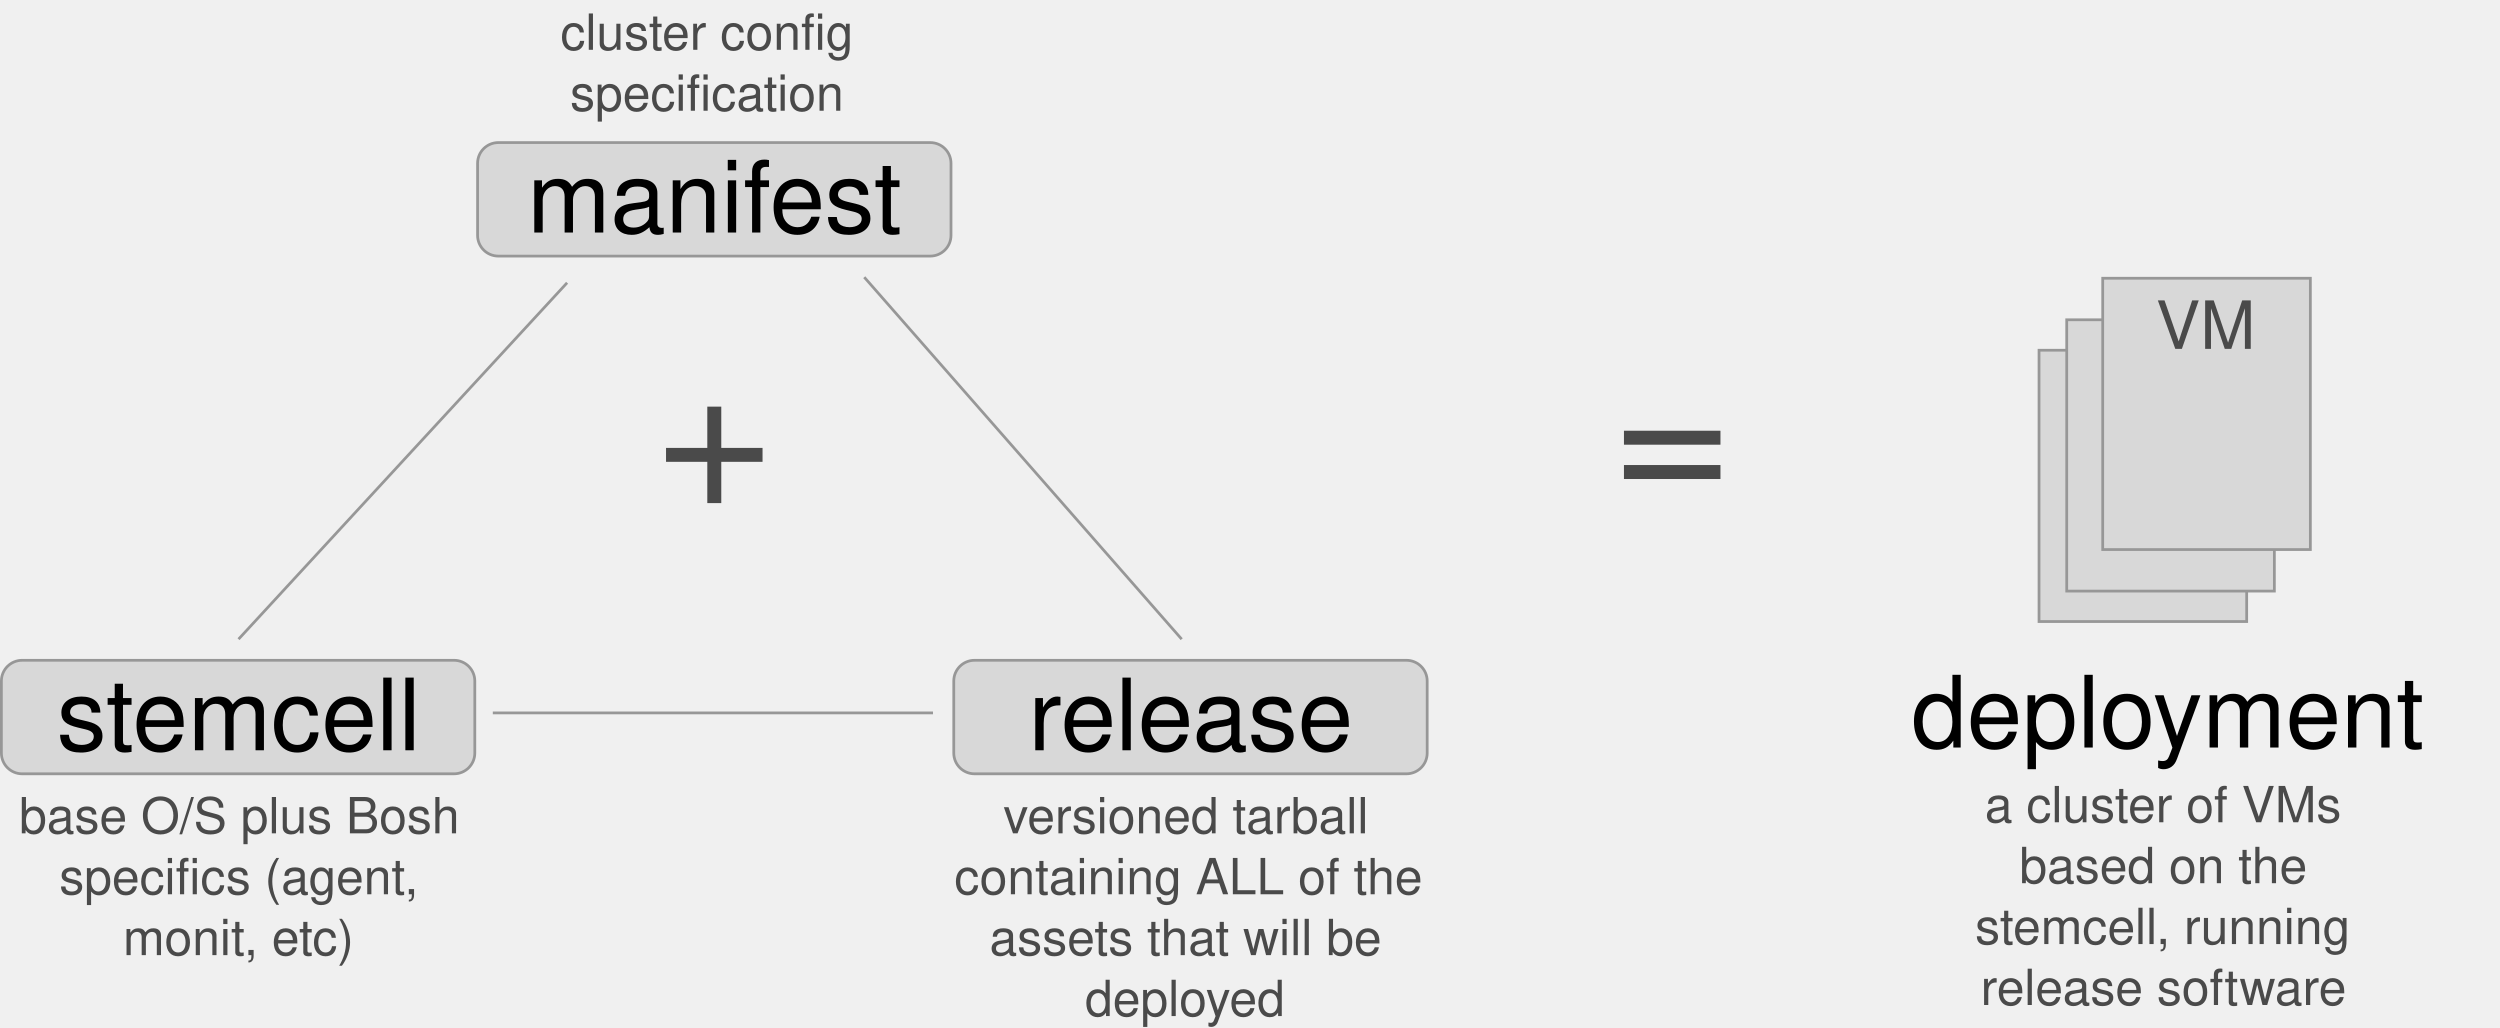
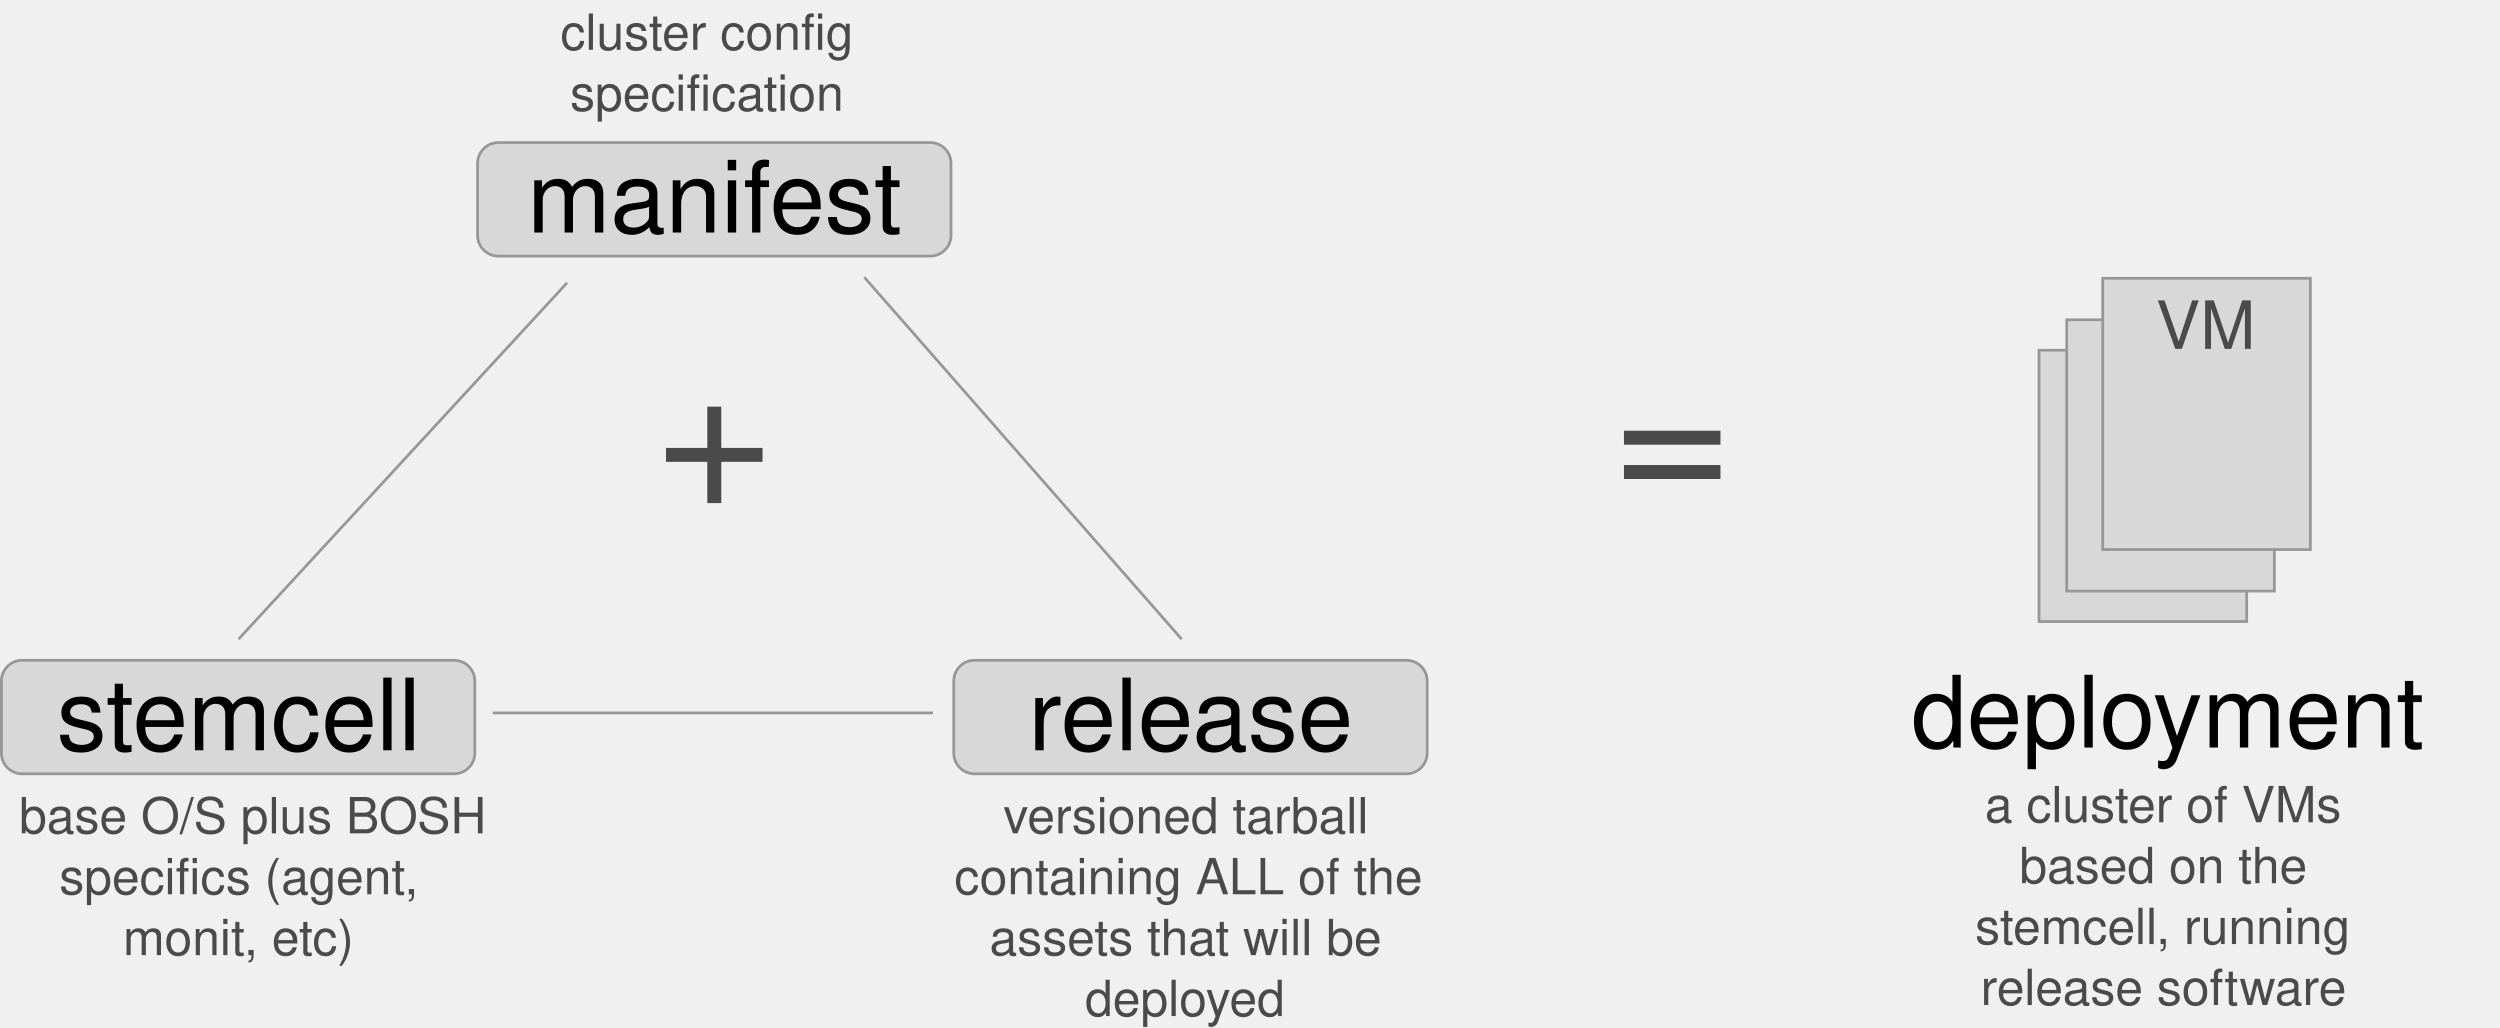
<svg xmlns="http://www.w3.org/2000/svg" xmlns:xlink="http://www.w3.org/1999/xlink" width="903px" height="371px" viewBox="0 0 903 371" version="1.1">
  <defs>
    <rect id="path-1" x="0" y="2" width="172" height="42" rx="8" />
    <mask id="mask-2" maskContentUnits="userSpaceOnUse" maskUnits="objectBoundingBox" x="0" y="0" width="172" height="42" fill="white">
      <use xlink:href="#path-1" />
    </mask>
    <rect id="path-3" x="0" y="2" width="172" height="42" rx="8" />
    <mask id="mask-4" maskContentUnits="userSpaceOnUse" maskUnits="objectBoundingBox" x="0" y="0" width="172" height="42" fill="white">
      <use xlink:href="#path-3" />
    </mask>
    <rect id="path-5" x="1" y="51" width="172" height="42" rx="8" />
    <mask id="mask-6" maskContentUnits="userSpaceOnUse" maskUnits="objectBoundingBox" x="0" y="0" width="172" height="42" fill="white">
      <use xlink:href="#path-5" />
    </mask>
    <rect id="path-7" x="0" y="0" width="76" height="99" />
    <mask id="mask-8" maskContentUnits="userSpaceOnUse" maskUnits="objectBoundingBox" x="0" y="0" width="76" height="99" fill="white">
      <use xlink:href="#path-7" />
    </mask>
    <rect id="path-9" x="0" y="0" width="76" height="99" />
    <mask id="mask-10" maskContentUnits="userSpaceOnUse" maskUnits="objectBoundingBox" x="0" y="0" width="76" height="99" fill="white">
      <use xlink:href="#path-9" />
    </mask>
    <rect id="path-11" x="0" y="0" width="76" height="99" />
    <mask id="mask-12" maskContentUnits="userSpaceOnUse" maskUnits="objectBoundingBox" x="0" y="0" width="76" height="99" fill="white">
      <use xlink:href="#path-11" />
    </mask>
  </defs>
  <g id="Page-1" stroke="none" stroke-width="1" fill="none" fill-rule="evenodd">
    <g id="stemcell" transform="translate(0, 236)">
      <use id="Rectangle-1" stroke="#979797" mask="url(#mask-2)" stroke-width="2" fill="#D8D8D8" xlink:href="#path-1" />
      <text font-family="Helvetica" font-size="36" font-weight="normal" fill="#000000">
        <tspan x="20.485" y="35">stemcell</tspan>
      </text>
      <text id="base-O/S-plus-Bosh-s" font-family="Helvetica" font-size="18" font-weight="normal" fill="#4A4A4A">
-         <tspan x="6.906" y="65">base O/S plus Bosh </tspan>
+         <tspan x="6.906" y="65">base O/S plus BOSH </tspan>
        <tspan x="21.421" y="87">specifics (agent, </tspan>
        <tspan x="44.439" y="109">monit, etc)</tspan>
      </text>
    </g>
    <g id="release" transform="translate(344, 236)">
      <use id="Rectangle-1" stroke="#979797" mask="url(#mask-4)" stroke-width="2" fill="#D8D8D8" xlink:href="#path-3" />
      <text font-family="Helvetica" font-size="36" font-weight="normal" fill="#000000">
        <tspan x="27.464" y="35">release</tspan>
      </text>
      <text id="versioned-tarball-co" font-family="Helvetica" font-size="18" font-weight="normal" fill="#4A4A4A">
        <tspan x="18.415" y="65">versioned tarball </tspan>
        <tspan x="0.709" y="87">containing ALL of the </tspan>
        <tspan x="13.418" y="109">assets that will be </tspan>
        <tspan x="47.919" y="131">deployed</tspan>
      </text>
    </g>
    <g id="manifest" transform="translate(171, 0)">
      <use id="Rectangle-1" stroke="#979797" mask="url(#mask-6)" stroke-width="2" fill="#D8D8D8" xlink:href="#path-5" />
      <text id="release" font-family="Helvetica" font-size="36" font-weight="normal" fill="#000000">
        <tspan x="19.473" y="84">manifest</tspan>
      </text>
      <text id="cluster-config-speci" font-family="Helvetica" font-size="18" font-weight="normal" fill="#4A4A4A">
        <tspan x="31.427" y="18">cluster config </tspan>
        <tspan x="34.925" y="40">specification</tspan>
      </text>
    </g>
    <g id="lines" transform="translate(86, 100)" stroke="#979797" stroke-linecap="square">
      <path d="M0.5,130.5 L118.5,2.5" id="Line" />
      <path d="M340.5,130.5 L226.5,0.5" id="Line" />
      <path d="M92.5,157.5 L250.5,157.5" id="Line" />
    </g>
    <g id="addition" transform="translate(214, 112)" font-size="72" font-family="Helvetica" fill="#4A4A4A" font-weight="normal">
      <text id="+">
        <tspan x="22.977" y="69">+</tspan>
      </text>
      <text id="=">
        <tspan x="368.977" y="69">=</tspan>
      </text>
    </g>
    <g id="deployment" transform="translate(664, 100)">
      <g id="VM" transform="translate(72, 26)">
        <use id="Rectangle-4" stroke="#979797" mask="url(#mask-8)" stroke-width="2" fill="#D8D8D8" xlink:href="#path-7" />
        <text font-family="Helvetica" font-size="24" font-weight="normal" fill="#4A4A4A">
          <tspan x="19.697" y="26">VM</tspan>
        </text>
      </g>
      <g id="VM" transform="translate(82, 15)">
        <use id="Rectangle-4" stroke="#979797" mask="url(#mask-10)" stroke-width="2" fill="#D8D8D8" xlink:href="#path-9" />
        <text font-family="Helvetica" font-size="24" font-weight="normal" fill="#4A4A4A">
          <tspan x="19.697" y="26">VM</tspan>
        </text>
      </g>
      <g id="VM" transform="translate(95, 0)">
        <use id="Rectangle-4" stroke="#979797" mask="url(#mask-12)" stroke-width="2" fill="#D8D8D8" xlink:href="#path-11" />
        <text font-family="Helvetica" font-size="24" font-weight="normal" fill="#4A4A4A">
          <tspan x="19.697" y="26">VM</tspan>
        </text>
      </g>
      <text id="a-cluster-of-VMs-bas" font-family="Helvetica" font-size="18" font-weight="normal" fill="#4A4A4A">
        <tspan x="52.931" y="197">a cluster of VMs </tspan>
        <tspan x="65.407" y="219">based on the </tspan>
        <tspan x="49.419" y="241">stemcell, running </tspan>
        <tspan x="51.419" y="263">release software</tspan>
      </text>
      <text font-family="Helvetica" font-size="36" font-weight="normal" fill="#000000">
        <tspan x="26.385" y="170">deployment</tspan>
      </text>
    </g>
  </g>
</svg>
